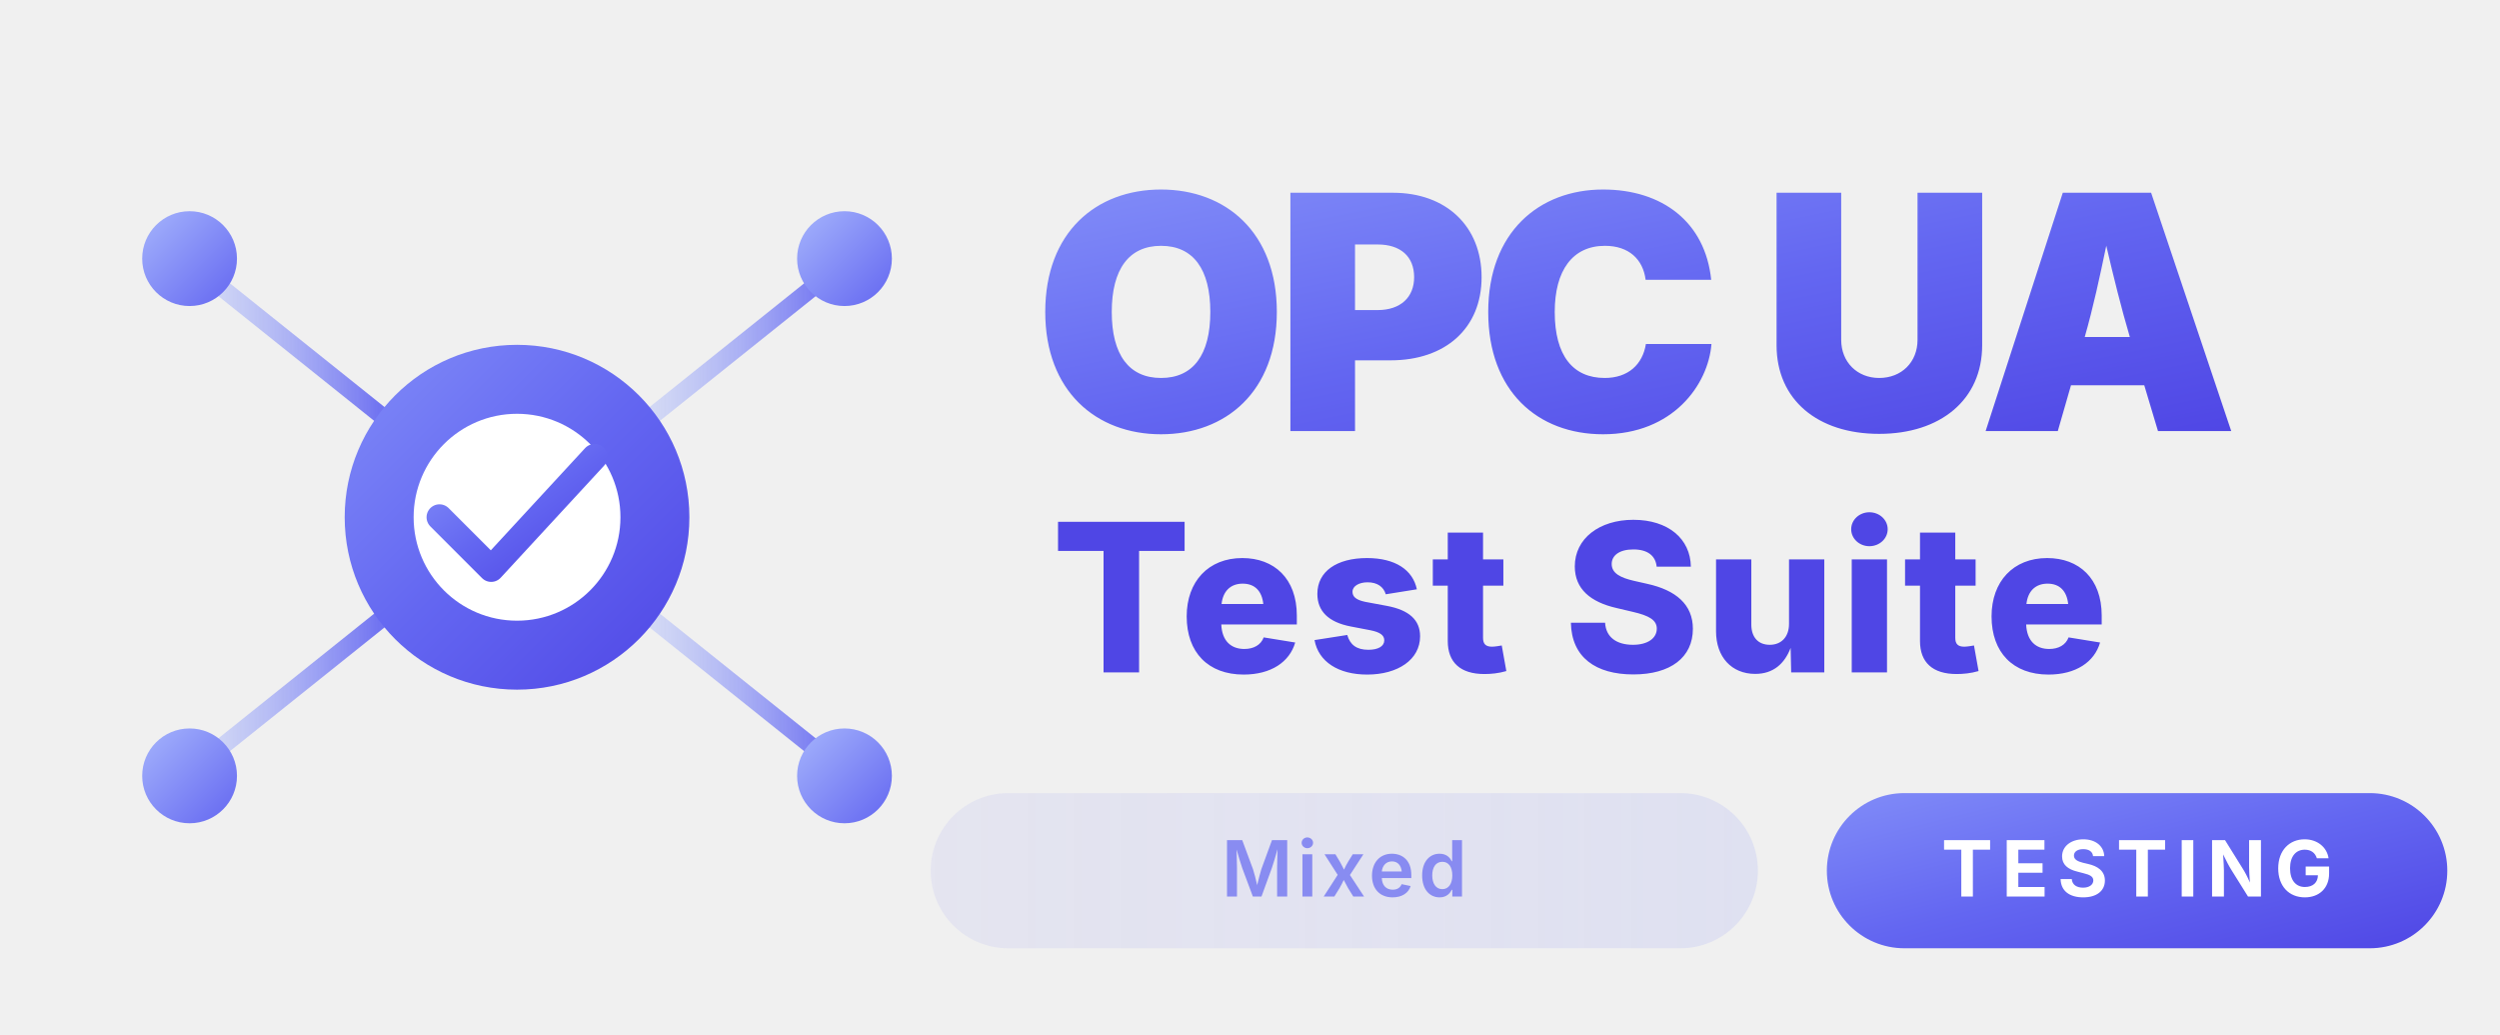
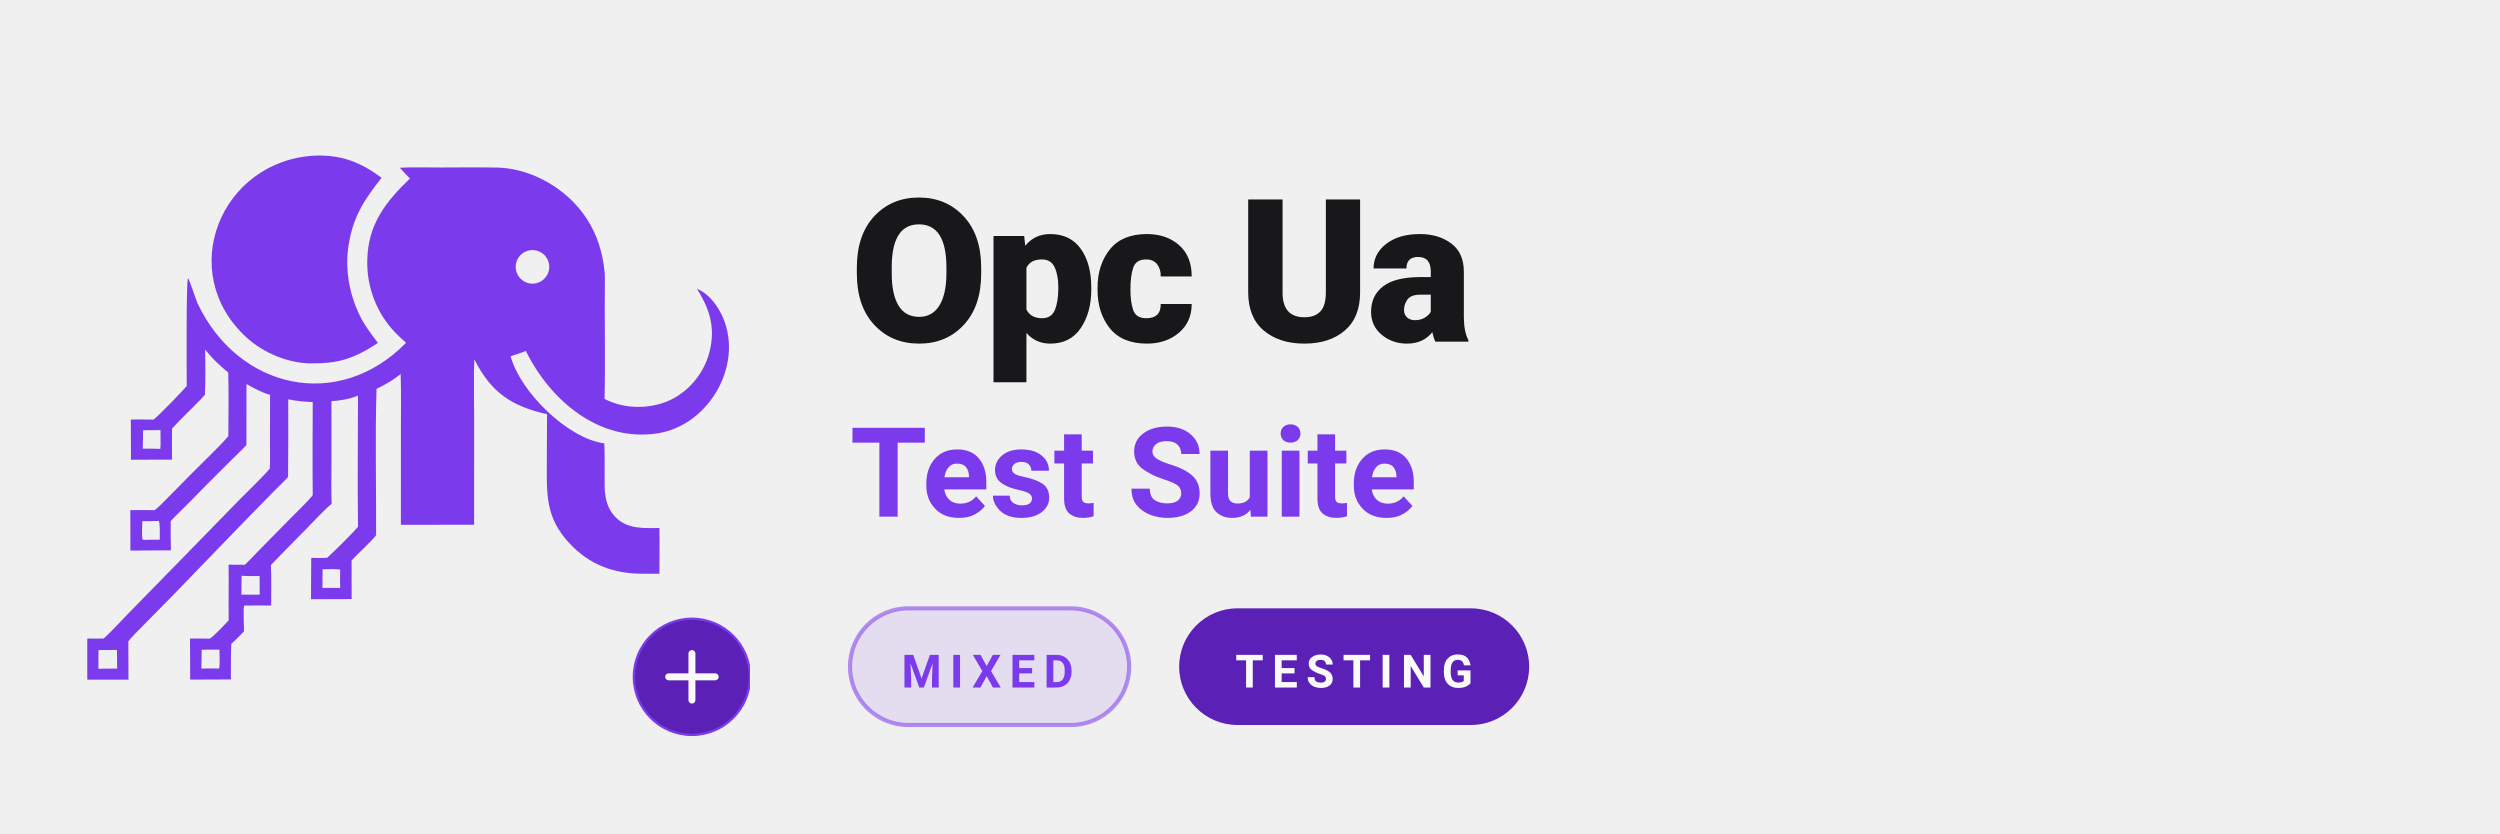
- <svg xmlns="http://www.w3.org/2000/svg" viewBox="0 0 290 120" width="290" height="120">
-   <defs>
-     <linearGradient id="brand" x1="0%" y1="0%" x2="100%" y2="100%">
-       <stop offset="0%" stop-color="#818CF8" />
-       <stop offset="50%" stop-color="#6366F1" />
-       <stop offset="100%" stop-color="#4F46E5" />
-     </linearGradient>
-     <linearGradient id="node" x1="0%" y1="0%" x2="100%" y2="100%">
-       <stop offset="0%" stop-color="#A5B4FC" />
-       <stop offset="100%" stop-color="#6366F1" />
-     </linearGradient>
-     <linearGradient id="line" x1="0%" y1="0%" x2="100%" y2="0%">
-       <stop offset="0%" stop-color="#A5B4FC" stop-opacity="0.4" />
-       <stop offset="100%" stop-color="#6366F1" stop-opacity="0.9" />
-     </linearGradient>
-     <linearGradient id="badge1" x1="0%" y1="0%" x2="100%" y2="0%">
-       <stop offset="0%" stop-color="#6366F1" stop-opacity="0.08" />
-       <stop offset="100%" stop-color="#818CF8" stop-opacity="0.15" />
-     </linearGradient>
-   </defs>
-   <g transform="translate(16, 16)">
-     <line x1="60" y1="32" x2="80" y2="16" stroke="url(#line)" stroke-width="2" stroke-linecap="round" />
-     <line x1="60" y1="56" x2="80" y2="72" stroke="url(#line)" stroke-width="2" stroke-linecap="round" />
-     <line x1="28" y1="32" x2="8" y2="16" stroke="url(#line)" stroke-width="2" stroke-linecap="round" />
-     <line x1="28" y1="56" x2="8" y2="72" stroke="url(#line)" stroke-width="2" stroke-linecap="round" />
-     <circle cx="44" cy="44" r="20" fill="url(#brand)" />
-     <circle cx="44" cy="44" r="12" fill="white" />
-     <circle cx="82" cy="14" r="5.5" fill="url(#node)" />
-     <circle cx="82" cy="74" r="5.5" fill="url(#node)" />
-     <circle cx="6" cy="14" r="5.5" fill="url(#node)" />
-     <circle cx="6" cy="74" r="5.5" fill="url(#node)" />
-     <path d="M35 44 L41 50 L53 37" fill="none" stroke="url(#brand)" stroke-width="3" stroke-linecap="round" stroke-linejoin="round" />
+ <svg xmlns="http://www.w3.org/2000/svg" width="600" height="200" viewBox="0 0 600 200">
+   <svg x="20" y="20" width="160" height="160" viewBox="236 229 574 574">
+     <defs>
+       <mask id="cutouts" maskUnits="userSpaceOnUse" x="236" y="229" width="574" height="574">
+         <rect x="236" y="229" width="574" height="574" fill="white" />
+         <path fill="black" d="M619.618 372.914C627.415 371.2 635.123 376.141 636.822 383.941C638.521 391.742 633.565 399.441 625.761 401.124C617.978 402.803 610.306 397.864 608.612 390.085C606.918 382.305 611.842 374.623 619.618 372.914Z" />
+         <path fill="black" d="M249.02 717.001L264.969 716.824L265.105 732.919L248.992 733.027C249.066 727.737 249.012 722.304 249.02 717.001Z" />
+         <path fill="black" d="M337.884 716.685C342.891 716.534 348.206 716.604 353.238 716.586C353.258 719.136 353.693 731.506 352.834 732.844C347.76 732.736 342.685 732.743 337.612 732.866C337.842 727.777 337.79 721.858 337.884 716.685Z" />
+         <path fill="black" d="M372.261 652.986C376.872 653.36 383.045 653.203 387.774 653.214C387.735 658.522 387.82 663.963 387.845 669.283L372.098 669.284L372.261 652.986Z" />
+         <path fill="black" d="M450.732 647.235L457.119 647.532C456.932 652.779 457.088 658.203 457.162 663.466L449.213 663.39L441.844 663.451L442.02 647.421L450.732 647.235Z" />
+         <path fill="black" d="M300.999 605.764C302.133 607.16 301.801 619.237 301.826 621.916L287.516 622.03L287.125 621.79C286.069 620.116 286.714 608.775 286.791 606.033C291.528 606.039 296.265 605.949 300.999 605.764Z" />
+         <path fill="black" d="M287.424 527.696C292.289 527.738 297.534 527.595 302.424 527.544C302.318 532.34 302.801 539.208 302.272 543.727C297.452 543.436 292.025 543.552 287.154 543.55C287.392 538.451 287.375 532.831 287.424 527.696Z" />
+       </mask>
+     </defs>
+     <g mask="url(#cutouts)">
+       <path fill="#7C3AED" d="M508.526 301.692C518.464 301.076 532.852 301.47 543.15 301.479C559.15 301.493 576.102 301.178 592.027 301.521C616.978 302.057 641.774 314.259 658.886 332.24C669.629 343.543 677.366 357.359 681.391 372.424C683.345 379.859 685.141 389.46 685.047 397.177C684.628 431.614 685.585 466.356 684.773 500.768C689.267 502.994 693.995 504.709 698.871 505.882C714.32 509.575 733.022 507.292 746.635 498.821C761.265 489.825 771.676 475.337 775.537 458.601C780.198 438.288 774.866 422.727 764.318 405.826C773.348 409.586 780.413 418.171 784.839 426.715C806.298 468.138 776.167 522.962 730.927 530.269C680.586 538.4 638.086 502.236 617.005 459.401C613.579 460.934 607.617 462.713 603.889 463.946C612.006 494.435 653.006 534.884 684.599 538.999C684.969 550.017 684.848 561.627 684.829 572.764C684.809 584.385 686.04 594.362 694.762 603.061C704.582 612.854 718.911 612.049 731.993 611.86C732.252 624.738 732.034 638.295 732.02 651.223L716.508 651.227C692.146 651.023 671.844 643.287 655.076 625.609C633.584 602.951 635.008 582.577 635.058 554.254C635.053 540.788 635.118 527.321 635.253 513.855C604.758 507.056 587.046 495.2 572.605 466.584C572.005 481.468 572.482 500.011 572.482 515.117L572.456 609.023L509.406 609.127L509.428 527.211C509.438 511.474 509.734 494.922 509.22 479.296C502.637 484.646 496.043 488.383 488.44 492.018C487.135 532.584 488.3 577.153 488.056 618.047C484.779 622.767 472.039 634.04 466.954 639.905L467.022 673.059L432.021 673.186C432.01 661.314 432.077 649.442 432.22 637.571C436.993 637.674 441.203 637.809 445.983 637.47C452.572 631.466 466.738 617.475 472.484 610.843C472.004 573.483 472.435 535.268 472.481 497.834C465.802 500.725 456.872 502.334 449.625 502.604L449.603 559.033C449.598 569.155 449.324 581.016 449.819 591.003C443.541 596.143 434.432 606.006 428.497 612.069C418.085 622.554 407.75 633.117 397.495 643.756C398.076 654.998 397.69 667.223 397.746 678.606C390.098 678.512 382.321 678.598 374.662 678.615L374.447 678.803C373.635 680.787 374.245 697.429 374.364 700.77C370.6 704.844 367.427 707.87 363.393 711.632C362.943 721.949 363.044 731.935 363.058 742.259L327.978 742.404L327.868 707.011L345.06 707.082C349.619 703.703 357.027 695.707 361.139 691.434C360.933 675.451 361.293 659.497 361.086 643.432C365.693 643.407 370.385 643.492 375 643.53C378.926 640.009 383.844 634.532 387.727 630.602C396.633 621.675 405.483 612.691 414.276 603.653C417.882 599.961 431.187 587.095 433.512 583.544C433.193 557.059 433.46 529.999 433.506 503.471C425.54 503.011 420.225 502.603 412.409 501.089C412.504 523.373 412.457 545.658 412.268 567.943C408.693 571.894 403.62 576.664 399.738 580.588L376.832 603.98L311.001 671.98L287.32 695.994C283.466 699.928 278.083 705.176 274.754 709.372L274.862 742.446L239.401 742.436L239.389 707.008C244.101 707.144 248.816 707.145 253.529 707.011C258.447 702.855 269.044 691.272 274.048 686.159L317.58 641.676L370.639 587.298C377.859 579.913 390.428 568.017 396.522 560.705C396.998 555.202 396.658 545.661 396.673 539.762L396.787 497.209C389.692 495.268 382.843 491.503 376.476 487.894L376.416 540.427C370.869 546.323 364.047 552.707 358.229 558.523C347.333 569.364 336.515 580.283 325.774 591.278C320.843 596.25 315.988 600.716 311.233 605.902C311.133 614.301 311.189 622.7 311.403 631.097L276.531 631.277L276.46 596.471C283.399 596.331 290.566 596.449 297.524 596.485C301.39 593.432 306.181 588.336 309.782 584.709L329.056 565.168C338.421 555.646 352.671 542.29 360.849 532.791C360.94 515.742 361.251 494.762 360.773 478.005C352.646 471.362 347.428 466.332 340.885 458.282C341.022 470.381 341.295 485.04 340.708 497.011C338.883 499.5 334.27 503.946 332.02 506.25C325.503 512.927 318.657 519.271 312.393 526.208C312.276 535.155 312.272 544.102 312.381 553.049L277.007 553.056L276.899 518.45C283.34 518.356 290.026 518.475 296.486 518.507C300.985 515.058 321.443 493.992 325.005 489.614C325.02 479.545 324.439 400.774 326.105 396.771C327.43 397.934 332.831 415.296 334.42 418.631C369.606 492.484 455.516 511.83 513.905 452.39C510.898 449.717 507.787 446.963 504.99 444.074C488.662 427.236 479.824 404.519 480.481 381.074C481.121 350.273 496.349 331.033 517.208 310.924C514.047 307.815 511.481 304.991 508.526 301.692Z" />
+       <path fill="#7C3AED" d="M435.37 291.216C458.422 290.471 474.641 296.883 492.791 310.302C477.907 329.183 468.189 343.784 464.329 368.703C460.95 390.519 465.547 413.479 476.036 432.833C479.477 439.181 485.253 446.638 489.598 452.545C468.847 466.134 455.424 470.551 430.452 470.109C411.404 469.564 390.73 460.745 376.781 448.065C315.012 391.915 353.971 295.559 435.37 291.216Z" />
+     </g>
+     <g>
+       <circle cx="760" cy="740" r="50" fill="#5B21B6" stroke="#7C3AED" stroke-width="2" />
+       <line x1="760" y1="720" x2="760" y2="760" stroke="#FAFAFA" stroke-width="6" stroke-linecap="round" />
+       <line x1="740" y1="740" x2="780" y2="740" stroke="#FAFAFA" stroke-width="6" stroke-linecap="round" />
+     </g>
+   </svg>
+   <g font-family="system-ui, -apple-system, Segoe UI, Roboto, Inter, sans-serif">
+     <text x="204" y="82" font-size="48" font-weight="800" letter-spacing="-1" fill="#18181B">Opc Ua</text>
+     <text x="204" y="124" font-size="30" font-weight="700" fill="#7C3AED">Test Suite</text>
+     <rect x="204" y="146" width="67" height="28" rx="14" fill="rgba(124,58,237,0.10)" stroke="rgba(124,58,237,0.55)" stroke-width="1" />
+     <text x="237" y="165" font-size="11" font-weight="700" letter-spacing="2" fill="#7C3AED" text-anchor="middle">MIXED</text>
+     <rect x="283" y="146" width="84" height="28" rx="14" fill="#5B21B6" />
+     <text x="325" y="165" font-size="11" font-weight="700" letter-spacing="2" fill="#FAFAFA" text-anchor="middle">TESTING</text>
  </g>
-   <text x="120" y="50" font-family="system-ui, -apple-system, 'Segoe UI', sans-serif" font-size="38" font-weight="900" fill="url(#brand)" letter-spacing="-1.5">
-     OPC UA
-   </text>
-   <text x="122" y="78" font-family="system-ui, -apple-system, 'Segoe UI', sans-serif" font-size="24" font-weight="800" fill="#4F46E5" letter-spacing="0.5">
-     Test Suite
-   </text>
-   <rect x="108" y="92" width="96" height="18" rx="9" fill="url(#badge1)" />
-   <text x="156" y="104" font-family="system-ui, -apple-system, 'Segoe UI', sans-serif" font-size="9" font-weight="600" fill="#6366F1" text-anchor="middle" letter-spacing="0.5" opacity="0.7">
-     Mixed
-   </text>
-   <rect x="212" y="92" width="72" height="18" rx="9" fill="url(#brand)" />
-   <text x="248" y="104" font-family="system-ui, -apple-system, 'Segoe UI', sans-serif" font-size="9" font-weight="700" fill="white" text-anchor="middle" letter-spacing="1">
-     TESTING
-   </text>
</svg>
